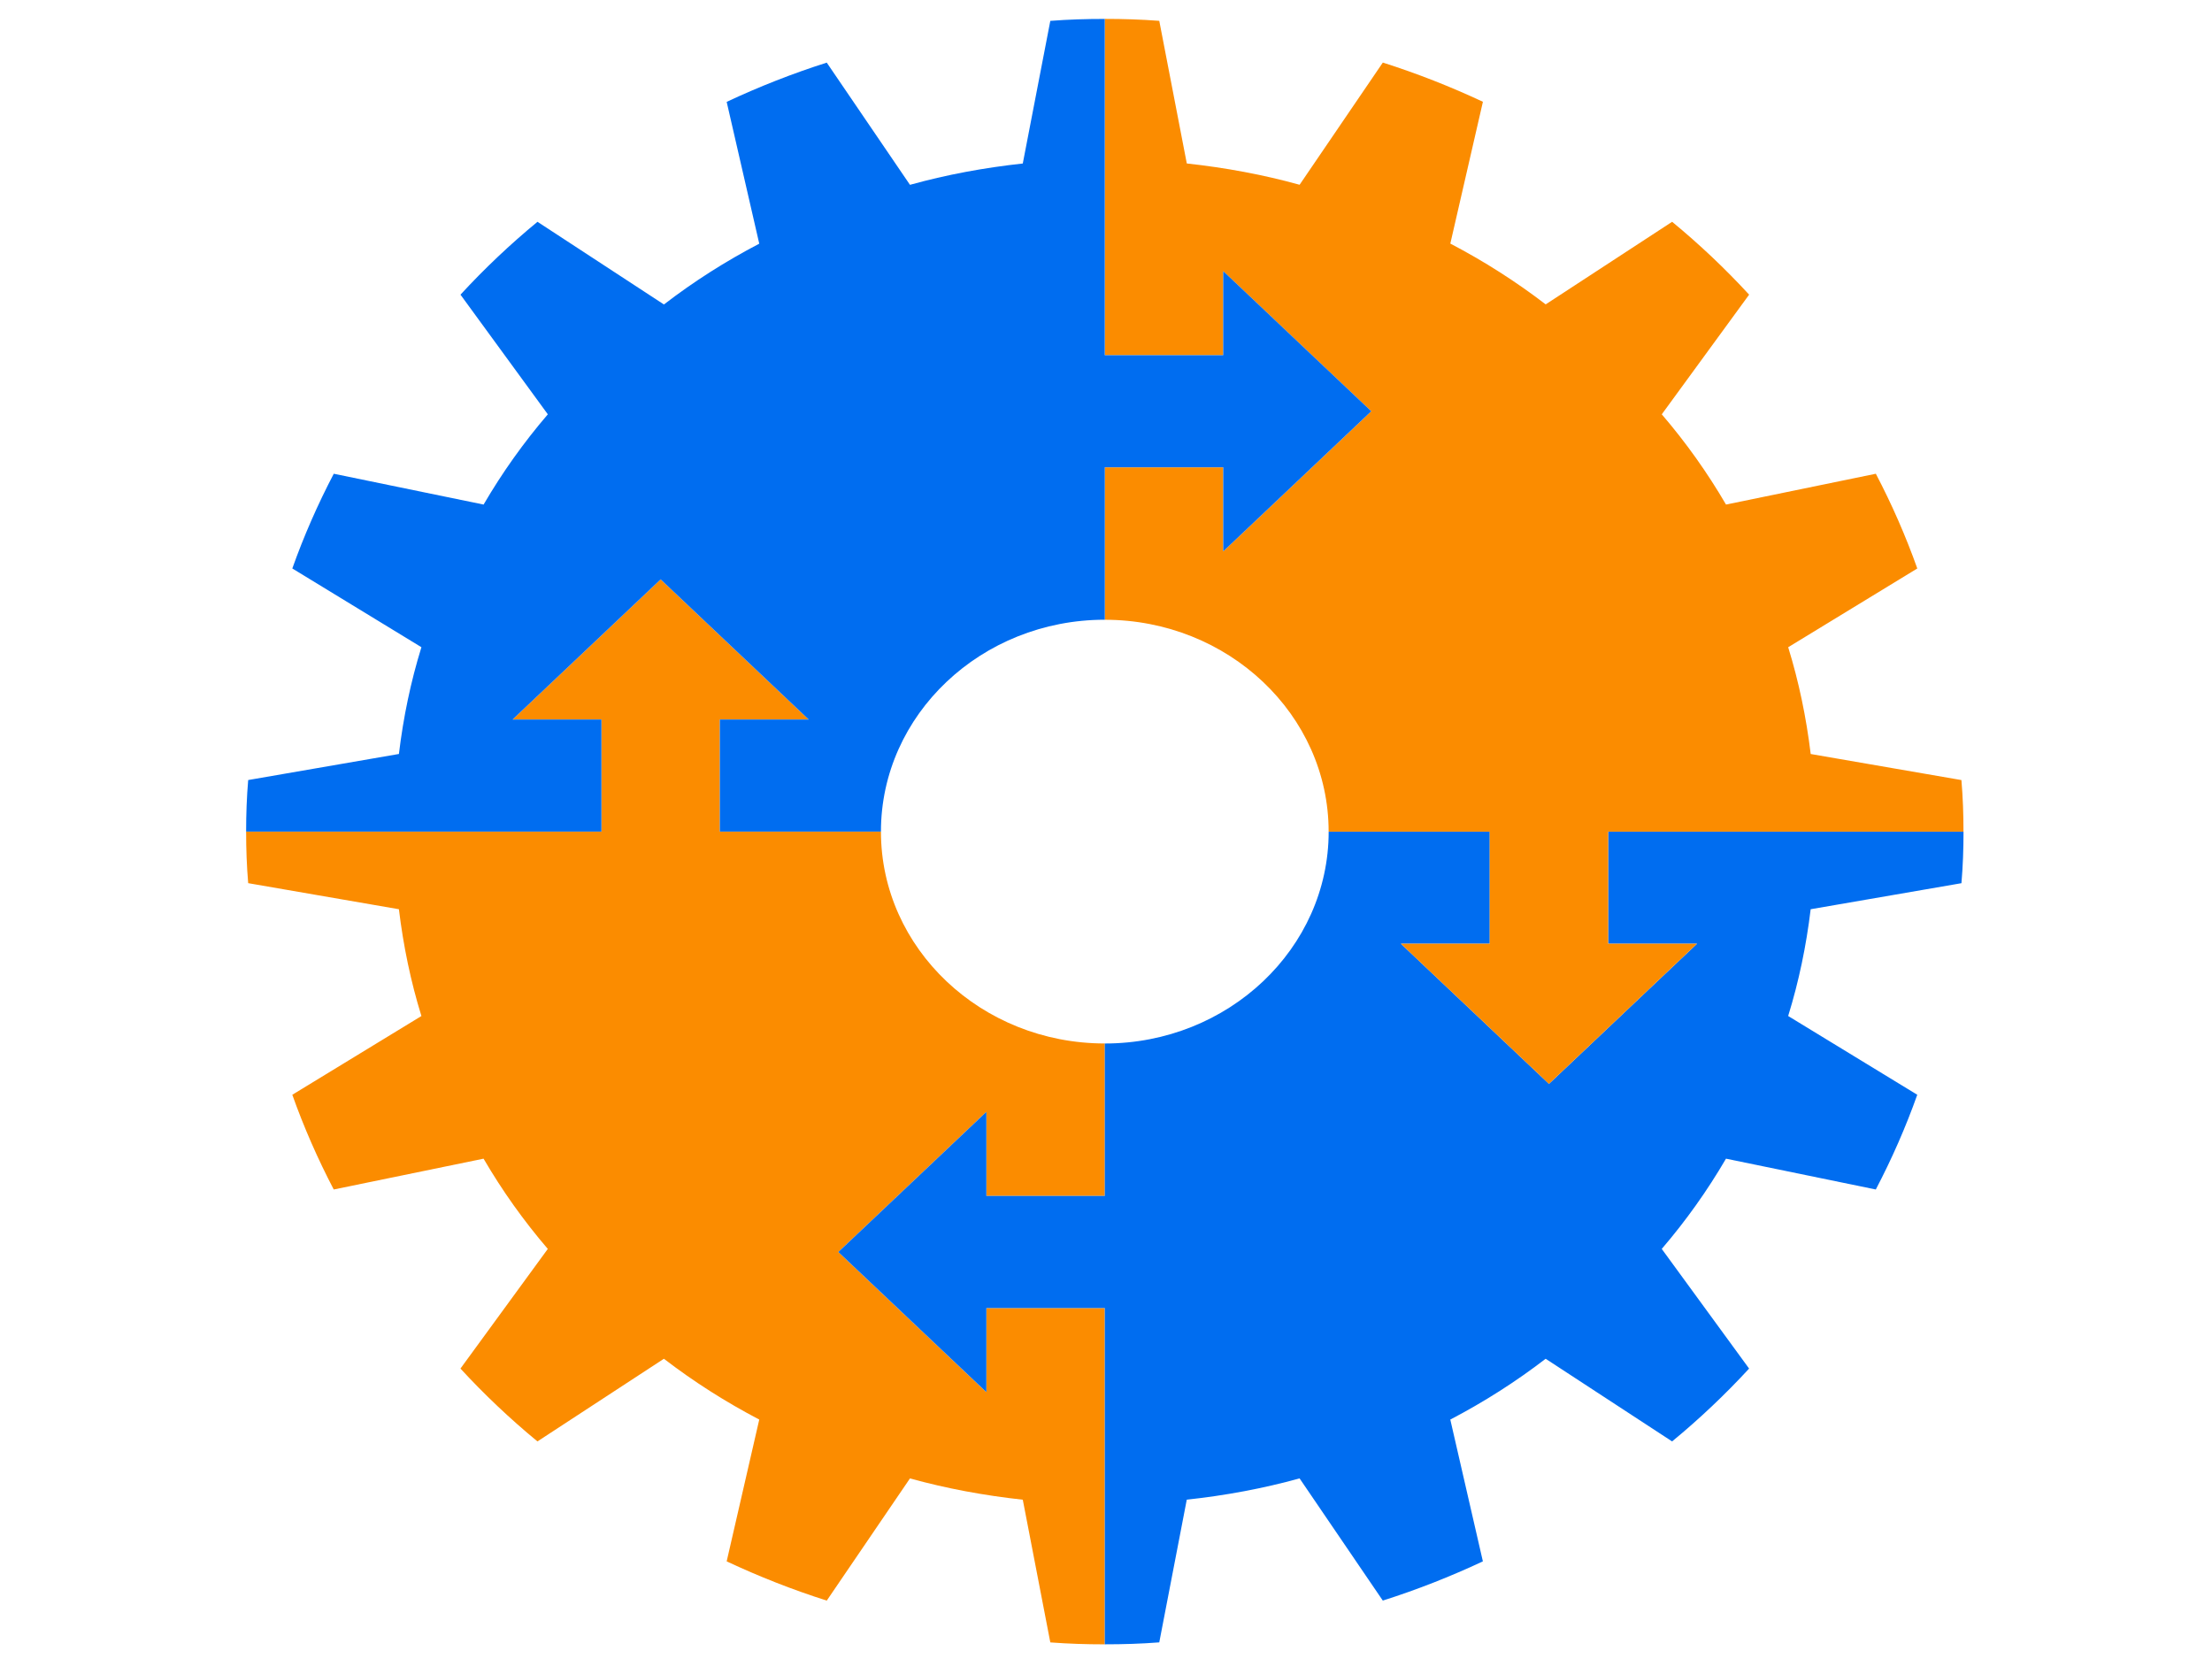
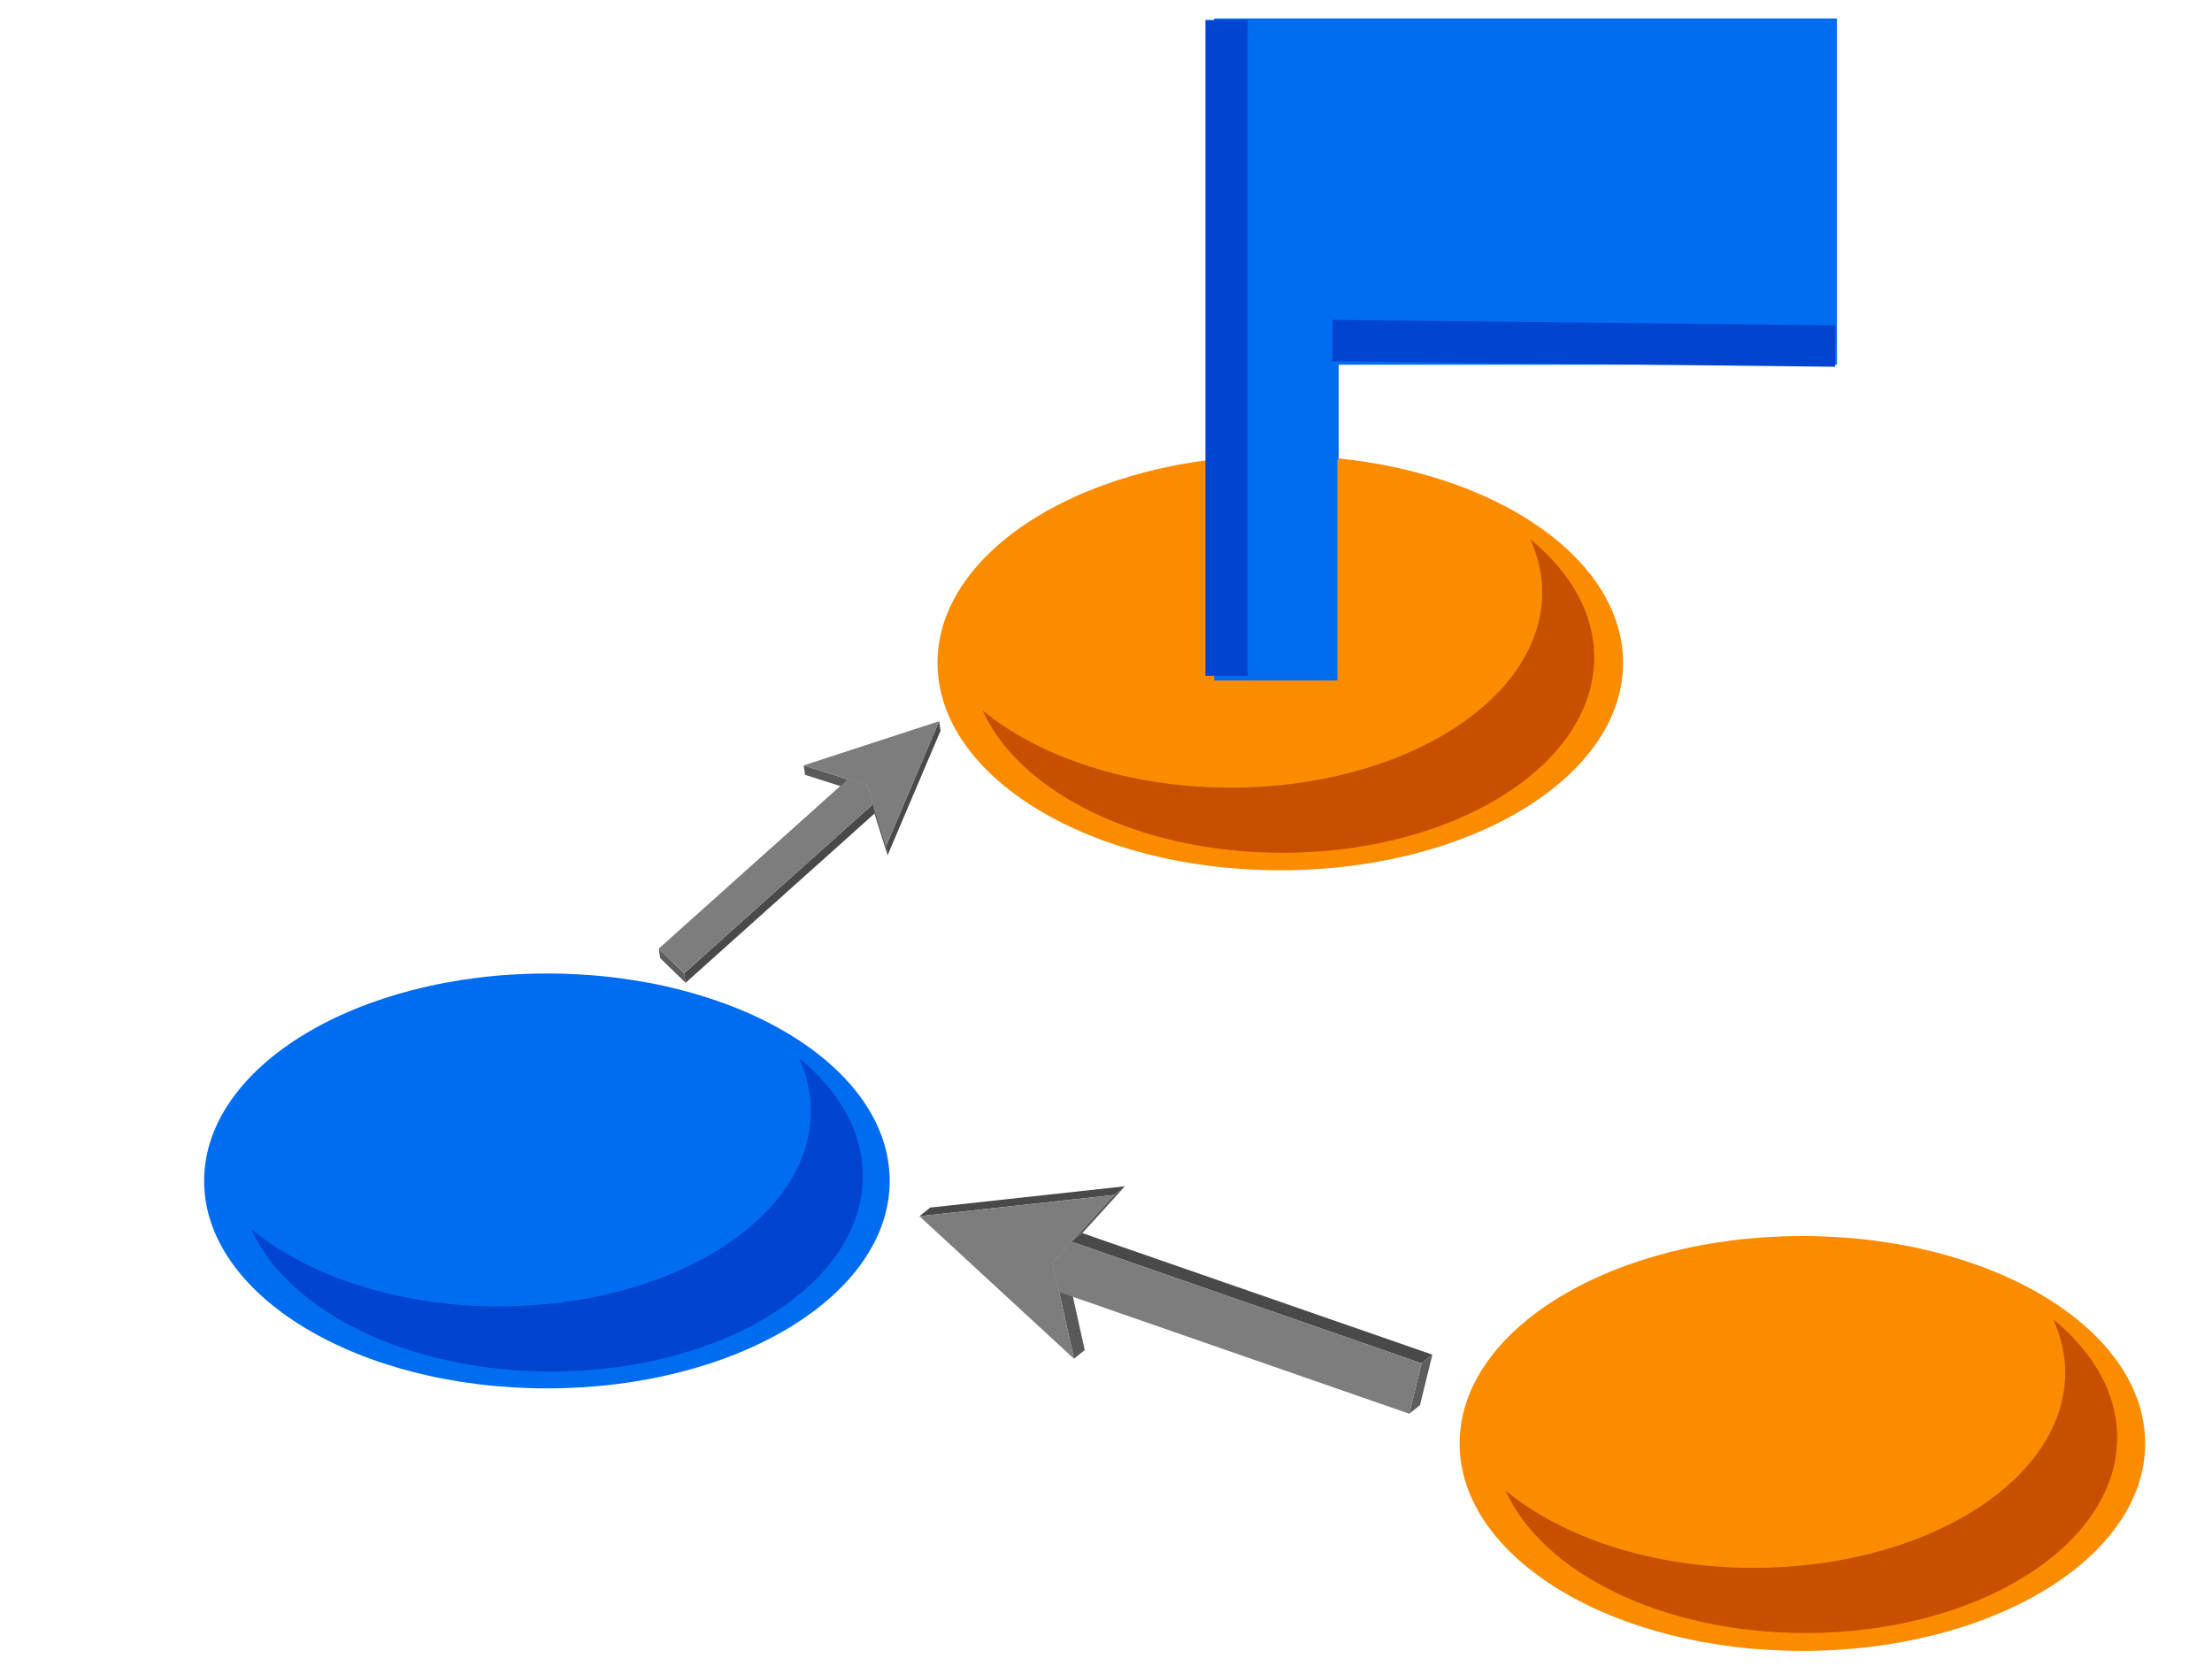
<svg xmlns="http://www.w3.org/2000/svg" version="1.1" id="Layer_1" x="0px" y="0px" width="74px" height="56px" viewBox="0 0 74 56" enable-background="new 0 0 74 56" xml:space="preserve">
  <defs id="defs2711" />
-   <path style="fill:#fb8c00;stroke-width:0.12;fill-opacity:1" d="m 32.997,40.01 v -2.813 l -4.953,4.688 4.953,4.688 v -2.813 h 3.962 v 11.251 c -0.614,0 -1.218,-0.019 -1.822,-0.065 L 34.216,50.172 c -1.298,-0.141 -2.556,-0.375 -3.774,-0.712 l -2.784,4.088 C 26.509,53.182 25.39,52.742 24.31,52.235 l 1.09,-4.744 c -1.129,-0.591 -2.189,-1.266 -3.19,-2.034 l -4.23,2.765 c -0.911,-0.75 -1.783,-1.575 -2.576,-2.437 l 2.922,-4.003 c -0.812,-0.947 -1.525,-1.95 -2.149,-3.019 l -5.012,1.031 C 10.631,38.772 10.165,37.712 9.779,36.625 L 14.098,33.991 C 13.741,32.837 13.494,31.647 13.345,30.418 L 8.303,29.546 c -0.049,-0.572 -0.069,-1.144 -0.069,-1.725 H 20.12 v -3.75 h -2.972 l 4.953,-4.688 4.953,4.688 h -2.972 v 3.75 h 5.389 c 0,3.91 3.358,7.088 7.489,7.088 v 5.1 z m 0,0" id="path5386" />
-   <path style="fill:#006df0;stroke-width:0.12;fill-opacity:1" d="m 60.574,30.418 c -0.148,1.228 -0.396,2.419 -0.753,3.572 l 4.319,2.635 c -0.386,1.087 -0.852,2.147 -1.387,3.169 l -5.012,-1.031 c -0.624,1.069 -1.337,2.072 -2.149,3.019 l 2.922,4.003 c -0.793,0.862 -1.664,1.687 -2.576,2.437 l -4.23,-2.765 c -1.001,0.769 -2.06,1.444 -3.19,2.034 l 1.09,4.744 c -1.08,0.506 -2.199,0.947 -3.348,1.312 l -2.784,-4.088 c -1.218,0.337 -2.476,0.572 -3.774,0.712 L 38.782,54.945 C 38.178,54.992 37.574,55.01 36.96,55.01 V 43.76 h -3.962 v 2.813 l -4.953,-4.688 4.953,-4.688 v 2.813 h 3.962 v -5.1 c 4.131,0 7.489,-3.178 7.489,-7.088 h 5.389 v 3.75 h -2.972 l 4.953,4.688 4.953,-4.688 h -2.972 v -3.75 h 11.887 c 0,0.581 -0.02,1.153 -0.069,1.725 z m 0,0" id="path5388" />
-   <path style="fill:#fb8c00;stroke-width:0.12;fill-opacity:1" d="m 53.799,31.572 h 2.972 l -4.953,4.688 -4.953,-4.688 h 2.972 v -3.75 h -5.389 c 0,-3.91 -3.358,-7.088 -7.489,-7.088 v -5.1 h 3.962 v 2.813 l 4.953,-4.688 -4.953,-4.688 V 11.883 H 36.96 V 0.632 c 0.614,0 1.218,0.019 1.822,0.065 l 0.921,4.772 c 1.298,0.141 2.556,0.375 3.774,0.712 l 2.784,-4.088 c 1.149,0.366 2.268,0.806 3.348,1.312 l -1.09,4.744 c 1.129,0.591 2.189,1.266 3.19,2.034 L 55.939,7.42 c 0.911,0.75 1.783,1.575 2.576,2.438 l -2.922,4.003 c 0.812,0.947 1.525,1.95 2.149,3.019 l 5.012,-1.031 c 0.535,1.022 1,2.082 1.387,3.169 l -4.319,2.635 c 0.356,1.153 0.604,2.344 0.753,3.572 l 5.042,0.872 c 0.049,0.572 0.069,1.144 0.069,1.725 H 53.799 Z m 0,0" id="path5390" />
-   <path style="fill:#006df0;stroke-width:0.12;fill-opacity:1" d="M 40.922,18.446 V 15.633 H 36.96 v 5.1 c -4.131,0 -7.489,3.178 -7.489,7.088 h -5.389 v -3.75 h 2.972 l -4.953,-4.688 -4.953,4.688 h 2.972 v 3.75 H 8.234 c 0,-0.581 0.02,-1.153 0.069,-1.725 l 5.042,-0.872 c 0.148,-1.228 0.396,-2.419 0.753,-3.572 L 9.779,19.018 c 0.386,-1.087 0.852,-2.147 1.387,-3.169 l 5.012,1.031 c 0.624,-1.069 1.337,-2.072 2.149,-3.019 L 15.405,9.858 c 0.793,-0.862 1.664,-1.687 2.576,-2.438 l 4.23,2.766 C 23.211,9.417 24.271,8.742 25.4,8.152 L 24.31,3.408 C 25.39,2.901 26.509,2.461 27.658,2.095 l 2.784,4.088 C 31.66,5.845 32.918,5.611 34.216,5.47 l 0.921,-4.772 c 0.604,-0.047 1.208,-0.065 1.822,-0.065 V 11.883 h 3.962 V 9.07 l 4.953,4.688 z m 0,0" id="path5392" />
+   <ellipse style="fill:#006df0;fill-opacity:1;stroke:#380000;stroke-width:0;stroke-linecap:round;stroke-linejoin:bevel;stroke-miterlimit:10;stroke-dasharray:none;stroke-opacity:1;paint-order:normal" id="path857" cx="18.296" cy="39.508" rx="11.467" ry="6.94" />
+   <ellipse style="fill:#fb8c00;fill-opacity:1;stroke:#380000;stroke-width:0;stroke-linecap:round;stroke-linejoin:bevel;stroke-miterlimit:10;stroke-dasharray:none;stroke-opacity:1;paint-order:normal" id="path857-1" cx="42.83" cy="22.175" rx="11.467" ry="6.94" />
+   <ellipse style="fill:#fb8c00;fill-opacity:1;stroke:#380000;stroke-width:0;stroke-linecap:round;stroke-linejoin:bevel;stroke-miterlimit:10;stroke-dasharray:none;stroke-opacity:1;paint-order:normal" id="path857-11" cx="60.297" cy="48.291" rx="11.467" ry="6.94" />
+   <path d="M 44.784,15.368 V 12.201 H 61.453 V 0.618 H 40.617 V 15.368 c 1.391,-0.104 2.775,-0.104 4.167,0 z" id="path4" style="stroke-width:0.116;fill:#006df0;fill-opacity:1" />
+   <g transform="matrix(0.2957197,0.4841805,-0.4136729,0.33174,42.95141,23.29094)" id="g42">
+     <g id="g40">
+       <g enable-background="new    " id="g38">
+         <g id="g4">
+           <polygon style="fill:#595959" points="22.92,32.49 22.92,33.363 19.278,31.954 19.278,31.081 " id="polygon2" />
+         </g>
+         <g id="g8">
+           <polygon style="fill:#595959" points="19.278,31.081 19.278,31.954 17.664,31.329 17.664,30.456 " id="polygon6" />
+         </g>
+         <g id="g12">
+           <polygon style="fill:#575757" points="17.664,30.456 17.664,31.329 17.404,29.615 17.404,28.743 " id="polygon10" />
+         </g>
+         <g id="g16">
+           <polygon style="fill:#494949" points="16.818,24.877 16.818,25.75 10.563,37.025 10.563,36.152 " id="polygon14" />
+         </g>
+         <g id="g20">
+           <polygon style="fill:#7d7d7d" points="22.92,33.363 10.563,37.025 16.818,25.75 17.404,29.615 17.664,31.329 19.278,31.954 " id="polygon18" />
+         </g>
+         <g id="g24">
+           <polygon style="fill:#575757" points="17.404,28.743 17.404,29.615 16.818,25.75 16.818,24.877 " id="polygon22" />
+         </g>
+         <g id="g28">
+           <polygon style="fill:#494949" points="36.06,13.773 36.06,14.646 17.404,29.615 17.404,28.743 " id="polygon26" />
+         </g>
+         <g id="g32">
+           <polygon style="fill:#5d5d5d" points="37.941,16.113 37.941,16.985 36.06,14.646 36.06,13.773 " id="polygon30" />
+         </g>
+         <g id="g36">
+           <polygon style="fill:#7d7d7d" points="36.06,14.646 37.941,16.985 19.278,31.954 17.664,31.329 17.404,29.615 " id="polygon34" />
+         </g>
+       </g>
+     </g>
+   </g>
+   <g transform="matrix(-0.3830926,0.01201901,-0.05528128,-0.3632403,37.51077,37.44943)" id="g42-1">
+     <g id="g40-8">
+       <g enable-background="new    " id="g38-6">
+         <g id="g4-9">
+           <polygon style="fill:#595959" points="19.278,31.954 19.278,31.081 22.92,32.49 22.92,33.363 " id="polygon2-0" />
+         </g>
+         <g id="g8-6">
+           <polygon style="fill:#595959" points="17.664,31.329 17.664,30.456 19.278,31.081 19.278,31.954 " id="polygon6-2" />
+         </g>
+         <g id="g12-0">
+           <polygon style="fill:#575757" points="17.404,29.615 17.404,28.743 17.664,30.456 17.664,31.329 " id="polygon10-0" />
+         </g>
+         <g id="g16-4">
+           <polygon style="fill:#494949" points="10.563,37.025 10.563,36.152 16.818,24.877 16.818,25.75 " id="polygon14-7" />
+         </g>
+         <g id="g20-7">
+           <polygon style="fill:#7d7d7d" points="17.664,31.329 19.278,31.954 22.92,33.363 10.563,37.025 16.818,25.75 17.404,29.615 " id="polygon18-4" />
+         </g>
+         <g id="g24-0">
+           <polygon style="fill:#575757" points="16.818,25.75 16.818,24.877 17.404,28.743 17.404,29.615 " id="polygon22-9" />
+         </g>
+         <g id="g28-8">
+           <polygon style="fill:#494949" points="17.404,29.615 17.404,28.743 36.06,13.773 36.06,14.646 " id="polygon26-6" />
+         </g>
+         <g id="g32-2">
+           <polygon style="fill:#5d5d5d" points="36.06,14.646 36.06,13.773 37.941,16.113 37.941,16.985 " id="polygon30-9" />
+         </g>
+         <g id="g36-0">
+           <polygon style="fill:#7d7d7d" points="36.06,14.646 37.941,16.985 19.278,31.954 17.664,31.329 17.404,29.615 " id="polygon34-8" />
+         </g>
+       </g>
+     </g>
+   </g>
+   <rect style="fill:#006df0;fill-opacity:1;stroke:#380000;stroke-width:0;stroke-linecap:round;stroke-linejoin:bevel;stroke-miterlimit:10;stroke-dasharray:none;stroke-opacity:1;paint-order:normal" id="rect1009" width="4.125" height="9.815" x="40.617" y="12.95" />
+   <path style="fill:#c65000;stroke-width:0.983" d="m 68.689,44.139 c 0.255,0.567 0.4,1.157 0.4,1.776 0,3.609 -4.674,6.538 -10.429,6.538 -3.389,0 -6.387,-1.019 -8.292,-2.584 1.236,2.748 5.251,4.763 10.031,4.763 5.759,0 10.429,-2.929 10.429,-6.538 0,-1.488 -0.801,-2.857 -2.138,-3.955 z" id="path130" />
+   <path style="fill:#c65000;stroke-width:0.983" d="m 51.193,18.037 c 0.255,0.567 0.4,1.157 0.4,1.776 0,3.609 -4.674,6.538 -10.429,6.538 -3.389,0 -6.387,-1.019 -8.292,-2.584 1.236,2.748 5.251,4.763 10.031,4.763 5.759,0 10.429,-2.929 10.429,-6.538 0,-1.488 -0.801,-2.857 -2.138,-3.955 z" id="path130-4" />
+   <path style="fill:#0044cf;fill-opacity:1;stroke-width:0.983" d="m 26.726,35.391 c 0.255,0.567 0.4,1.157 0.4,1.776 0,3.609 -4.674,6.538 -10.429,6.538 -3.389,0 -6.387,-1.019 -8.292,-2.584 1.236,2.748 5.251,4.763 10.031,4.763 5.759,0 10.429,-2.929 10.429,-6.538 0,-1.488 -0.801,-2.857 -2.138,-3.955 z" id="path130-4-7" />
+   <line style="fill:#0044cf;stroke:#0044cf;stroke-width:1.416;stroke-linecap:square;stroke-linejoin:round;stroke-miterlimit:10;fill-opacity:1;stroke-opacity:1" stroke-miterlimit="10" x1="41.035" y1="1.377" x2="41.035" y2="21.9" id="line150" />
+   <line style="fill:none;stroke:#0044cf;stroke-width:1.384;stroke-linecap:square;stroke-linejoin:round;stroke-miterlimit:10;stroke-opacity:1" stroke-miterlimit="10" x1="60.704" y1="11.57" x2="45.27" y2="11.4" id="line150-4" />
</svg>
